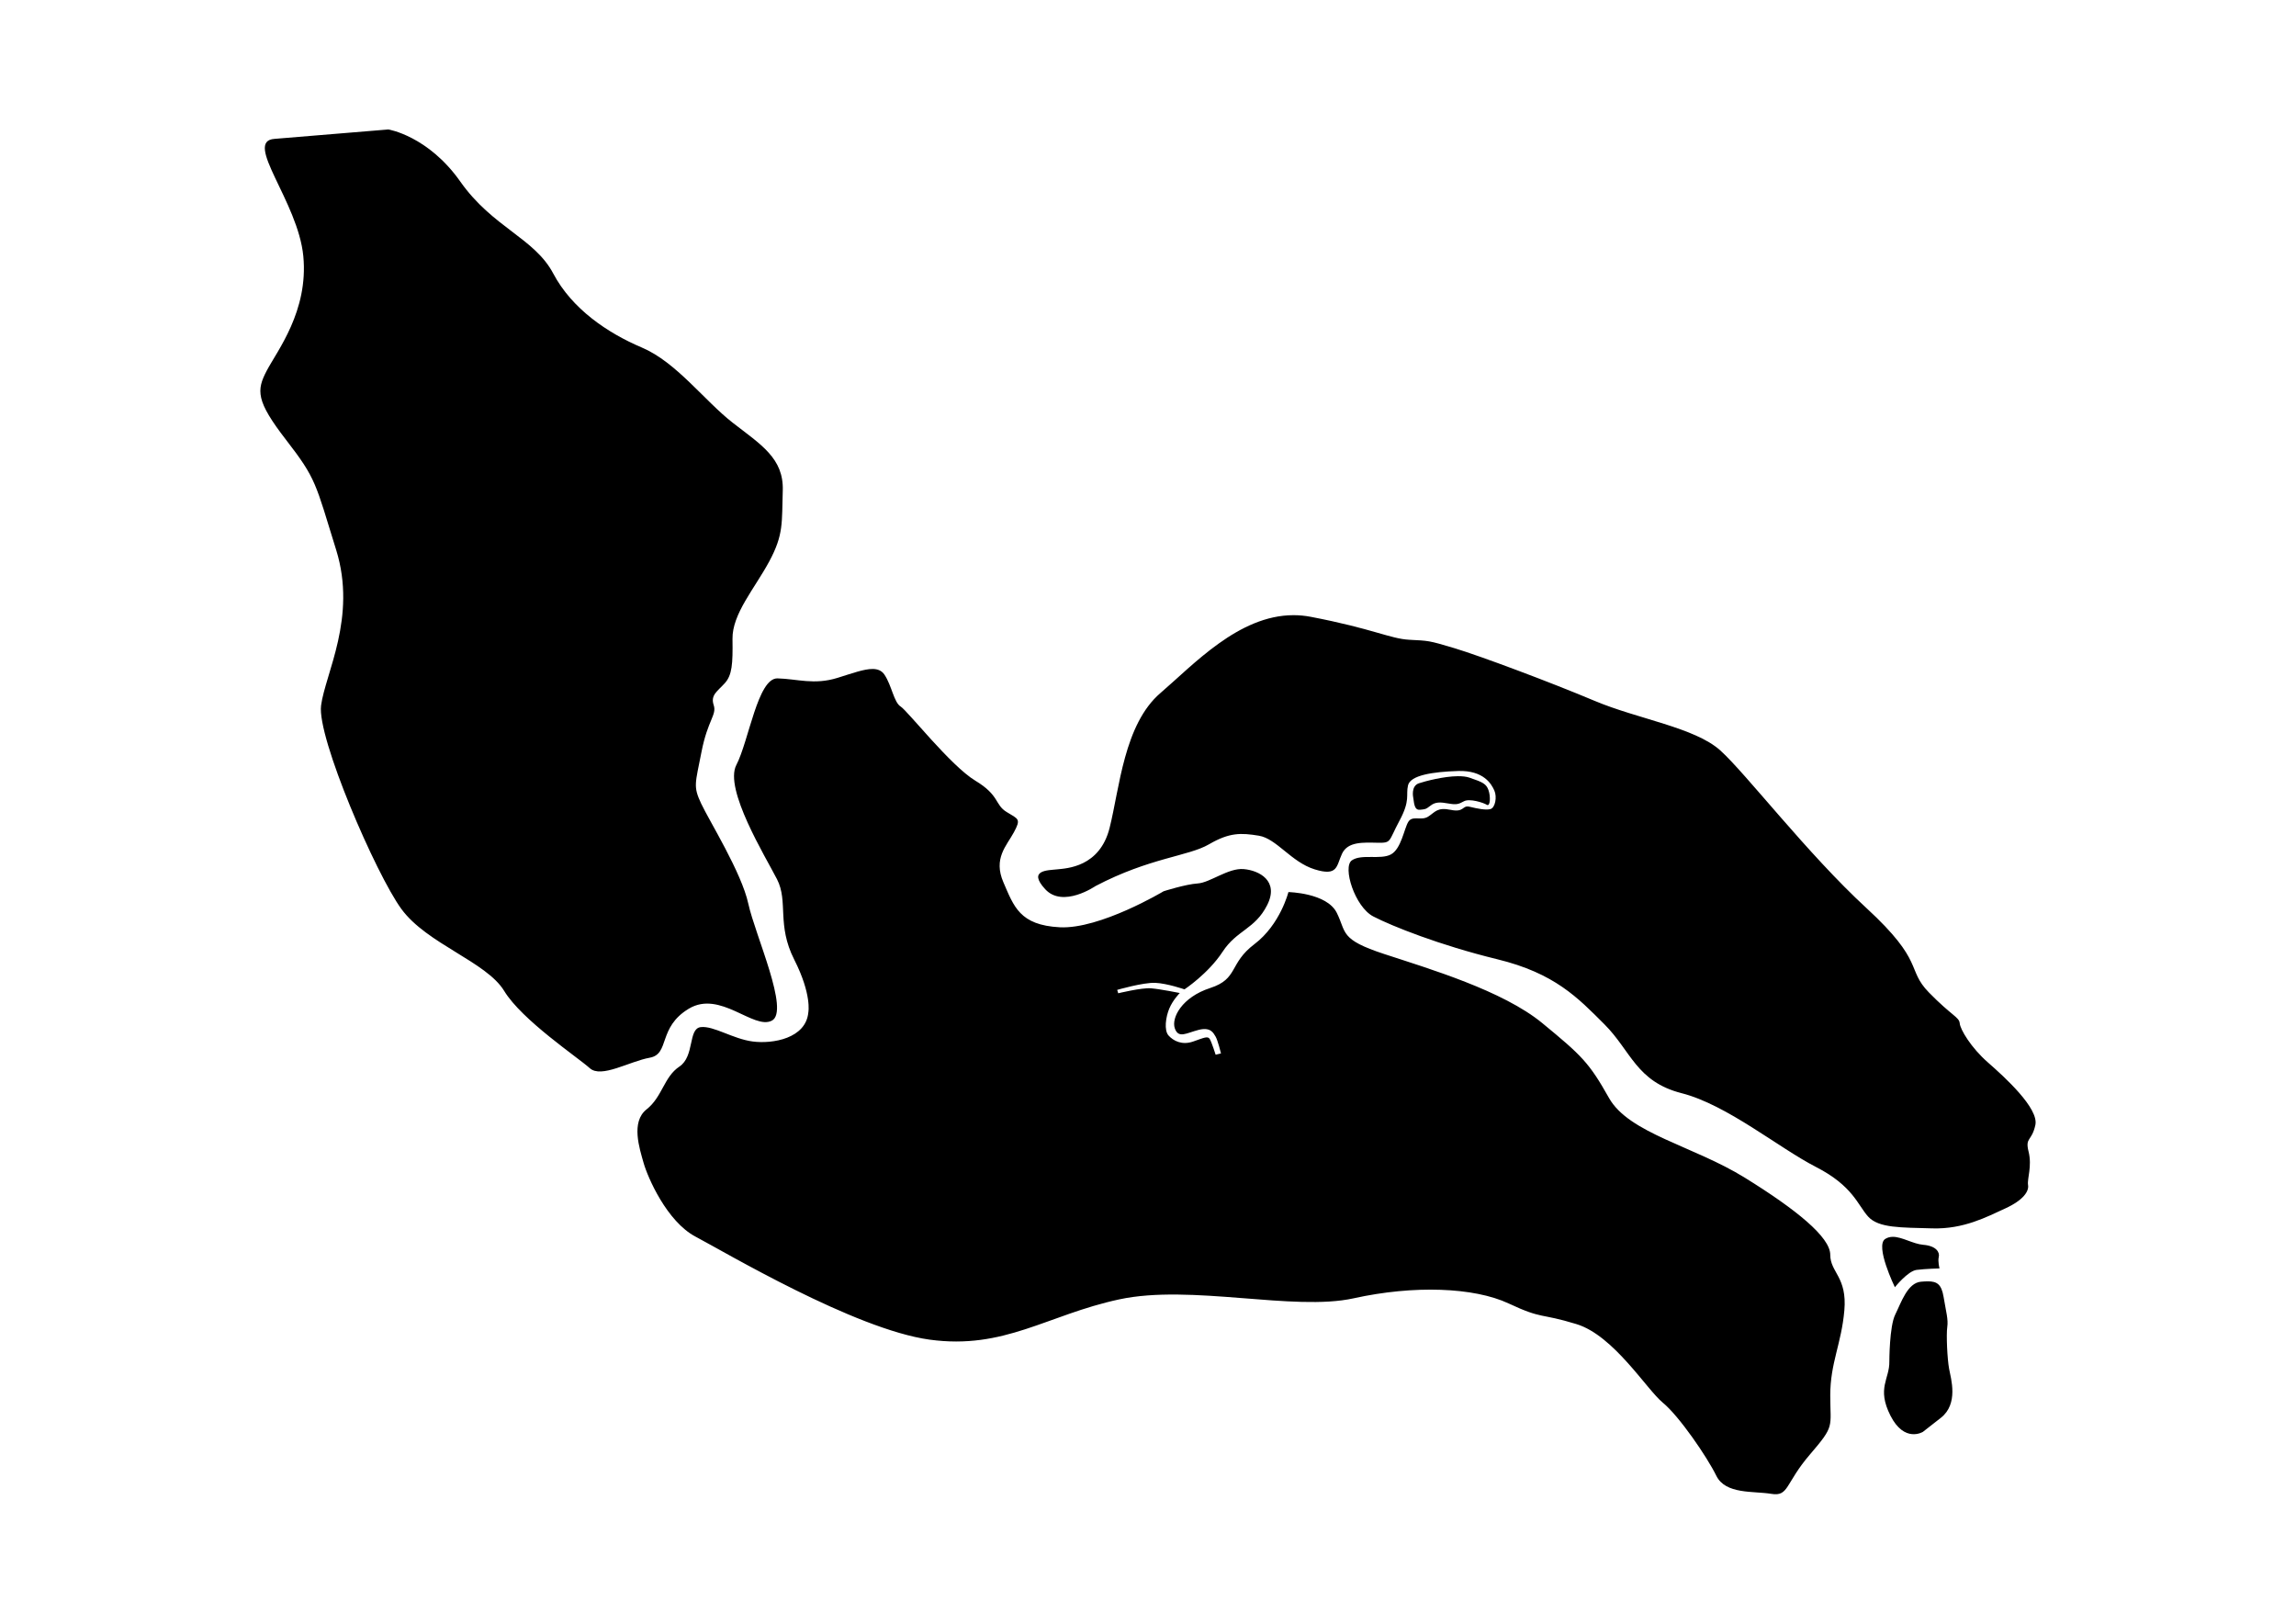
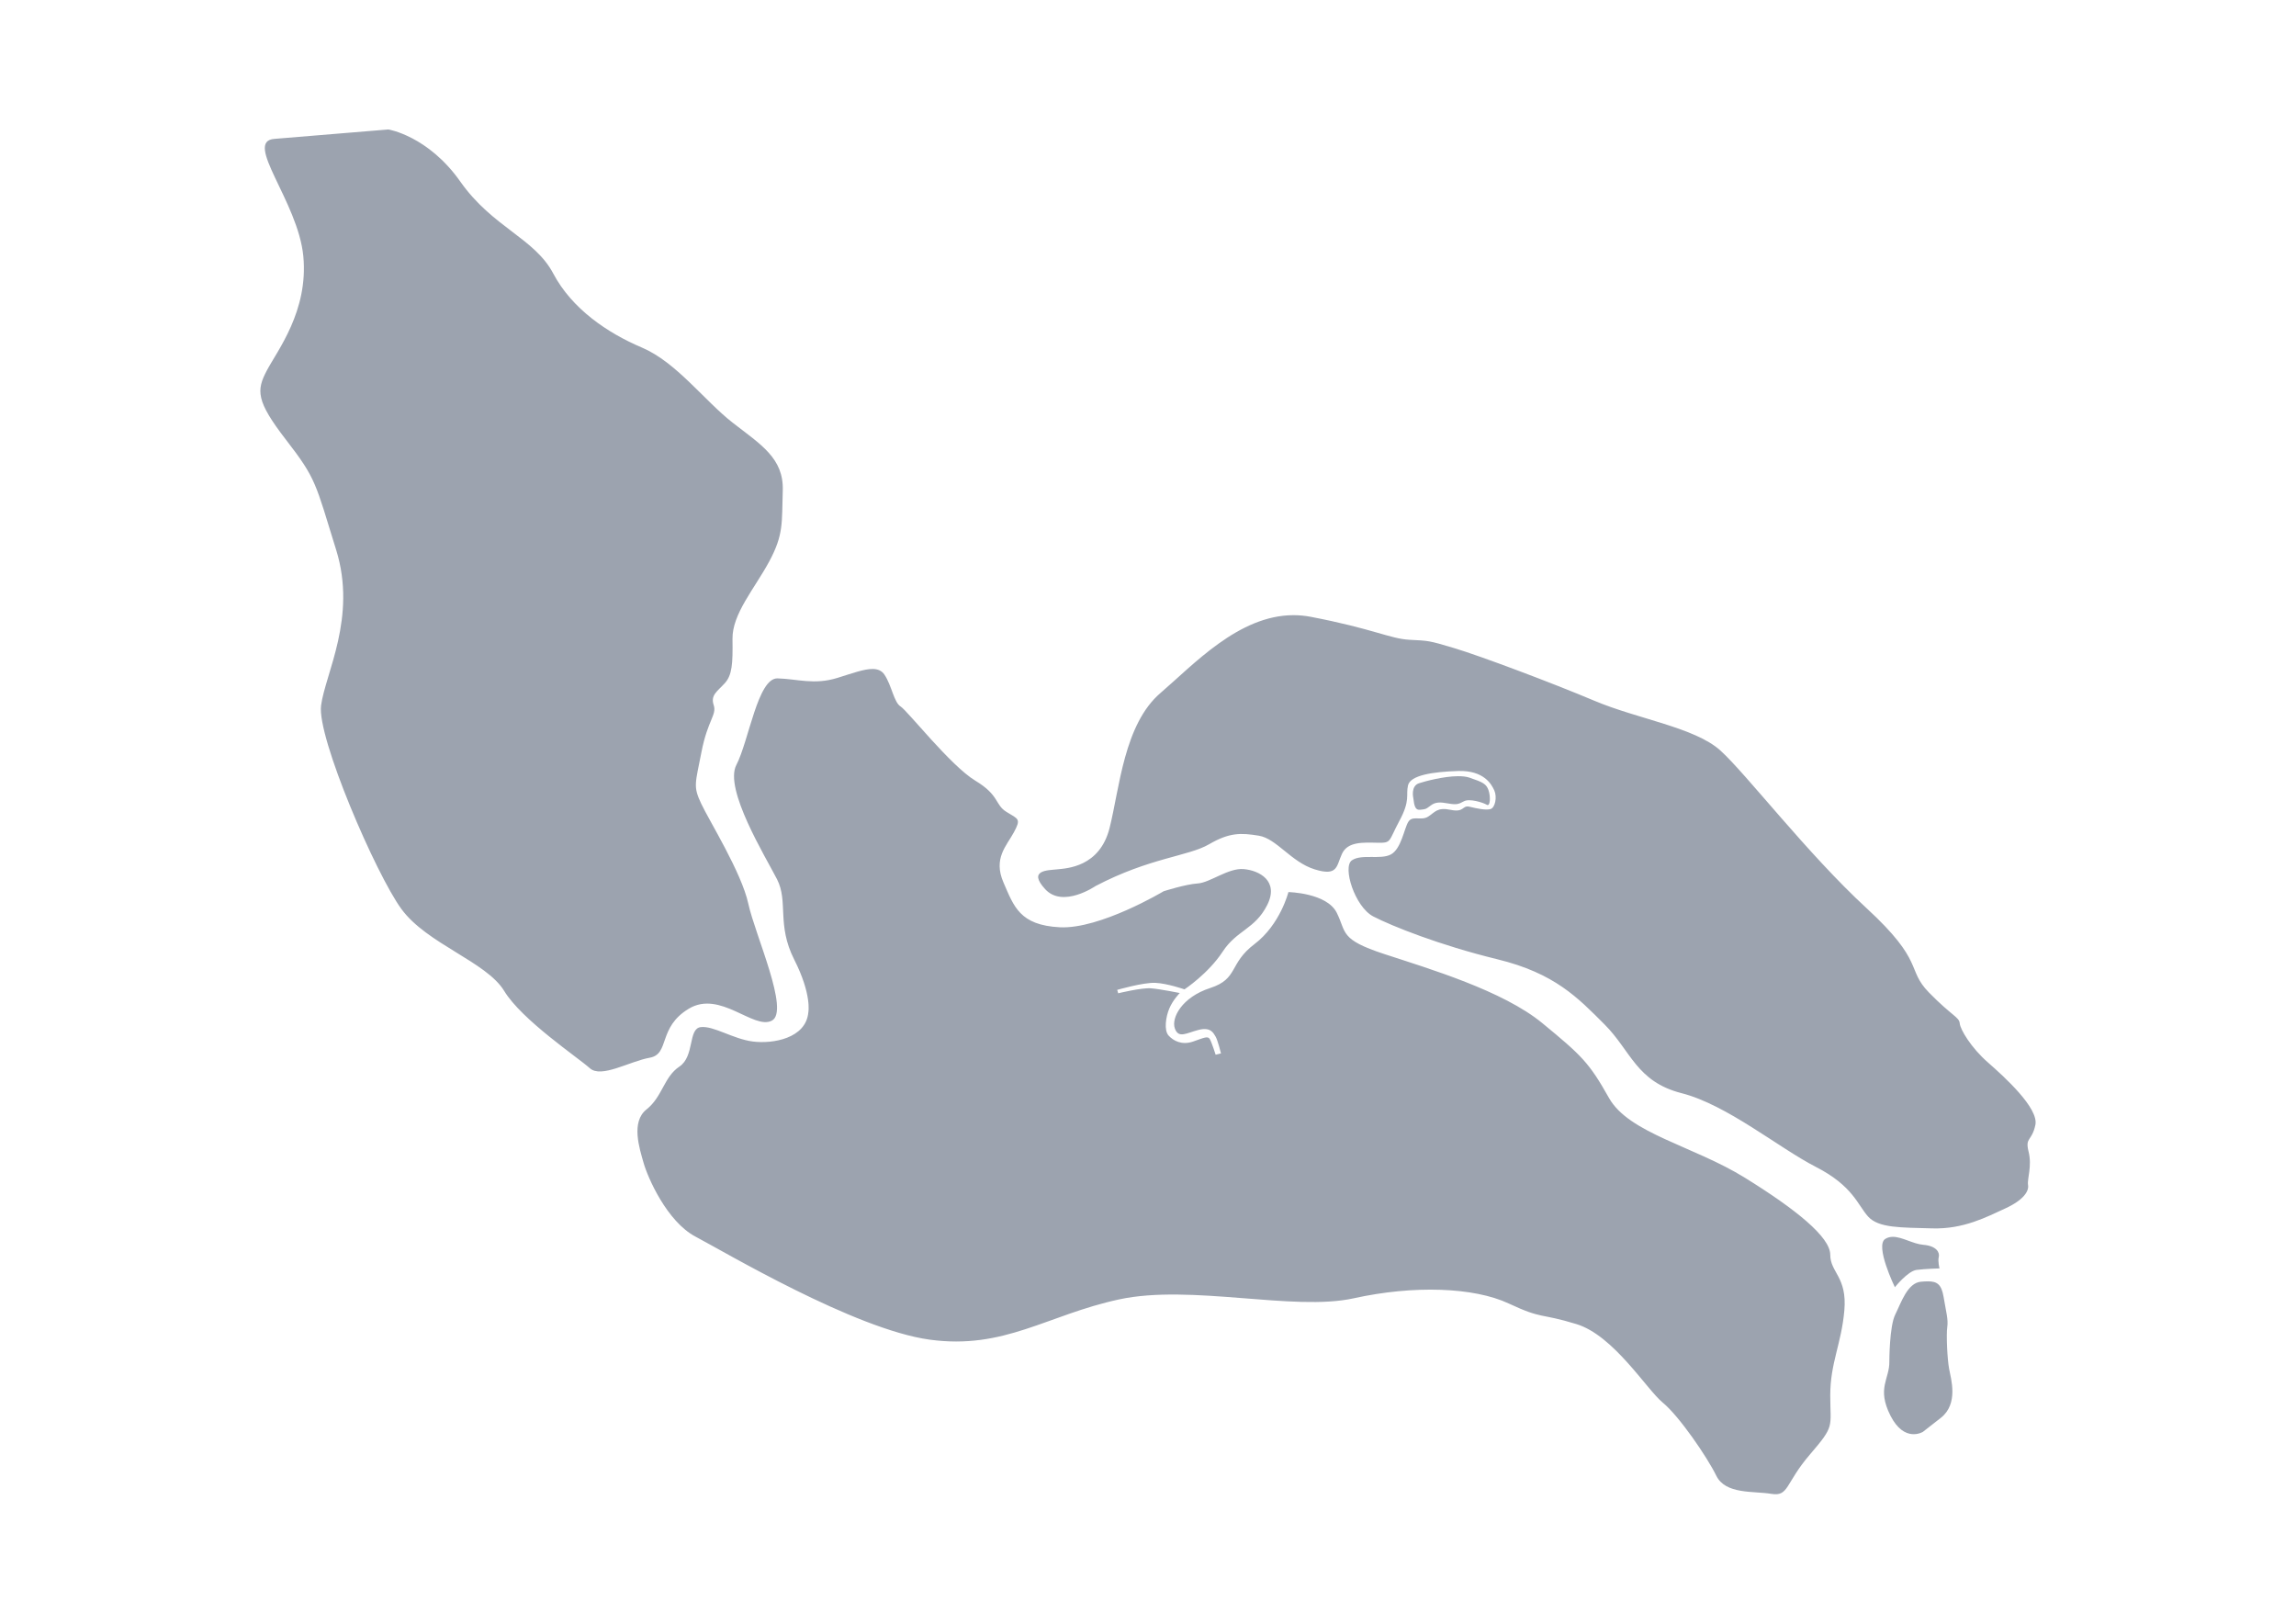
<svg xmlns="http://www.w3.org/2000/svg" width="1122.52" height="793.701" viewBox="0 0 297 210" version="1.1" id="svg5" xml:space="preserve">
  <defs id="defs2" />
  <g id="g959" style="display:inline">
-     <path id="path935" style="fill:#000000;stroke:none;stroke-width:0.265;stroke-dasharray:none" d="M 50.237 16.744 L 35.526 17.959 C 31.409 18.229 38.563 26.057 39.237 33.143 C 39.912 40.229 35.863 45.358 34.514 47.922 C 33.164 50.487 33.097 51.836 37.011 56.897 C 40.925 61.959 40.789 62.431 43.489 71.137 C 46.188 79.842 42.072 87.13 41.532 91.247 C 40.992 95.363 48.618 113.044 51.924 117.565 C 55.231 122.087 62.924 124.382 65.219 128.161 C 67.513 131.94 74.802 136.798 76.286 138.148 C 77.771 139.498 81.415 137.271 84.047 136.798 C 86.679 136.326 85.059 132.885 89.108 130.455 C 93.157 128.026 97.476 133.222 99.838 132.007 C 102.2 130.793 97.679 120.94 96.801 116.891 C 95.924 112.841 91.746 106.166 90.696 103.923 C 89.646 101.681 89.932 101.395 90.743 97.243 C 91.555 93.092 92.748 92.471 92.318 91.183 C 91.889 89.894 92.795 89.417 93.75 88.367 C 94.704 87.317 94.8 85.886 94.752 82.641 C 94.704 79.396 97.611 76.131 99.501 72.621 C 101.39 69.112 101.12 67.627 101.255 63.443 C 101.39 59.259 98.421 57.505 94.777 54.671 C 91.133 51.836 87.489 46.842 83.035 44.953 C 78.581 43.063 73.992 39.959 71.563 35.37 C 69.133 30.781 63.734 29.431 59.55 23.493 C 55.366 17.554 50.237 16.744 50.237 16.744 z M 167.311 79.563 C 160.228 79.572 154.395 85.958 150.114 89.627 C 145.39 93.676 144.817 101.977 143.534 107.073 C 142.252 112.169 137.967 112.302 136.752 112.437 C 135.538 112.572 132.906 112.504 135.2 115.001 C 137.494 117.498 141.712 114.596 141.712 114.596 C 148.731 110.918 153.724 110.75 156.39 109.197 C 159.056 107.645 160.538 107.713 162.835 108.084 C 165.132 108.456 167.019 111.492 170.056 112.437 C 173.093 113.382 172.856 111.998 173.599 110.412 C 174.341 108.827 176.332 108.961 178.188 108.995 C 180.043 109.029 179.571 108.86 181.022 106.161 C 182.472 103.462 181.831 102.874 182.135 101.572 C 182.439 100.27 185.307 99.817 188.614 99.716 C 191.921 99.615 192.933 101.403 193.304 102.246 C 193.675 103.09 193.405 104.473 192.798 104.642 C 192.19 104.811 191.077 104.575 190.098 104.339 C 189.12 104.103 189.457 105.115 187.669 104.743 C 185.881 104.372 185.644 105.047 184.733 105.621 C 183.822 106.195 182.709 105.419 182.169 106.296 C 181.629 107.173 181.258 109.805 179.908 110.514 C 178.559 111.222 176.112 110.413 174.871 111.272 C 173.63 112.131 175.253 117.285 177.639 118.526 C 180.025 119.766 186.228 122.247 193.672 124.061 C 201.116 125.874 204.101 129.038 207.543 132.48 C 210.985 135.921 211.66 139.889 217.531 141.388 C 223.402 142.886 230.105 148.469 234.901 150.926 C 239.697 153.384 240.293 155.841 241.653 157.344 C 243.013 158.847 245.9 158.752 249.956 158.871 C 254.012 158.991 257.009 157.381 259.371 156.302 C 261.733 155.222 262.475 154.074 262.34 153.265 C 262.205 152.455 262.88 150.835 262.408 148.946 C 261.935 147.056 262.813 147.664 263.285 145.504 C 263.758 143.345 259.303 139.296 257.144 137.406 C 254.984 135.517 253.567 133.155 253.5 132.345 C 253.432 131.535 252.487 131.4 249.518 128.363 C 246.549 125.326 249.046 124.449 241.42 117.431 C 233.794 110.412 225.831 100.02 222.524 97.05 C 219.218 94.081 211.862 93.001 206.261 90.639 C 200.66 88.277 191.482 84.836 188.107 83.823 C 184.733 82.811 184.801 82.879 182.304 82.744 C 179.807 82.609 177.647 81.327 169.549 79.774 C 168.79 79.629 168.044 79.562 167.311 79.563 z M 112.879 86.521 C 111.768 86.515 110.239 87.08 108.341 87.67 C 105.304 88.615 103.145 87.805 100.58 87.738 C 98.016 87.67 96.869 95.836 95.249 98.94 C 93.63 102.044 99.029 110.817 100.513 113.719 C 101.998 116.621 100.446 119.59 102.74 124.112 C 105.034 128.633 104.562 130.927 104.562 130.927 C 104.256 134.311 99.953 135.036 97.376 134.702 C 94.8 134.368 92.318 132.65 90.648 132.841 C 88.978 133.032 89.885 136.611 87.88 137.947 C 85.876 139.283 85.686 141.86 83.634 143.482 C 81.582 145.105 82.727 148.54 83.252 150.401 C 83.777 152.262 86.258 157.989 89.98 159.945 C 93.702 161.902 110.547 171.923 120.233 173.259 C 129.92 174.595 135.456 170.062 144.761 168.057 C 154.066 166.053 167.332 169.632 175.11 167.914 C 182.888 166.196 190.666 166.482 195.151 168.582 C 199.637 170.682 199.112 169.775 203.932 171.254 C 208.751 172.733 212.998 179.701 215.098 181.418 C 217.198 183.136 220.824 188.433 222.017 190.867 C 223.21 193.3 226.837 192.823 229.127 193.205 C 231.418 193.586 230.893 191.869 234.138 188.099 C 237.382 184.329 236.753 184.663 236.753 180.464 C 236.753 176.265 238.194 173.831 238.576 169.489 C 238.957 165.147 236.753 164.574 236.753 162.283 C 236.753 159.993 232.325 156.414 225.692 152.31 C 219.059 148.206 210.708 146.584 208.131 142.003 C 205.554 137.422 204.6 136.515 199.494 132.316 C 194.388 128.117 184.892 125.301 179.07 123.392 C 173.249 121.484 174.203 120.625 172.915 118.048 C 171.626 115.471 166.664 115.376 166.664 115.376 C 166.664 115.376 165.614 119.575 162.273 122.104 C 158.933 124.633 160.222 126.59 156.548 127.783 C 152.873 128.976 151.498 131.653 151.97 133.003 C 152.442 134.352 153.455 133.61 155.024 133.205 C 156.593 132.8 156.947 133.576 157.234 134.049 C 157.521 134.521 157.942 136.242 157.942 136.242 L 157.25 136.411 C 157.25 136.411 156.744 134.808 156.491 134.386 C 156.238 133.964 155.783 134.2 154.332 134.707 C 152.881 135.213 151.768 134.605 151.16 133.93 C 150.553 133.255 150.789 131.535 151.261 130.421 C 151.733 129.308 152.611 128.43 152.611 128.43 C 152.611 128.43 150.114 127.924 148.899 127.823 C 147.685 127.722 144.648 128.465 144.648 128.465 L 144.513 128.026 C 144.513 128.026 147.887 127.047 149.439 127.115 C 150.991 127.182 153.218 127.958 153.218 127.958 C 153.218 127.958 156.289 125.934 158.145 123.099 C 160.001 120.265 162.329 120.198 163.915 117.06 C 165.5 113.921 162.868 112.572 160.878 112.403 C 158.887 112.234 156.525 114.157 154.939 114.259 C 153.353 114.36 150.519 115.271 150.519 115.271 C 150.519 115.271 142.286 120.198 137.09 119.928 C 131.894 119.658 131.151 117.228 129.801 114.124 C 128.452 111.02 130.206 109.4 131.151 107.646 C 132.096 105.891 131.753 105.959 130.206 105.014 C 128.659 104.069 129.329 102.874 126.157 100.964 C 122.985 99.055 117.384 91.921 116.507 91.381 C 115.63 90.842 115.359 88.683 114.415 87.265 C 114.06 86.734 113.545 86.525 112.879 86.521 z M 188.587 100.389 C 186.739 100.403 184.379 101.031 183.553 101.302 C 182.473 101.656 182.81 103.158 182.81 103.158 C 182.945 104.322 183.097 104.794 183.704 104.727 C 184.311 104.659 184.396 104.71 185.037 104.204 C 185.678 103.698 186.302 103.732 187.348 103.917 C 188.394 104.103 188.664 104.018 189.373 103.63 C 190.082 103.242 191.87 103.799 192.325 104.086 C 192.781 104.372 192.832 103.006 192.545 102.196 C 192.258 101.387 191.836 101.167 190.081 100.576 C 189.67 100.438 189.153 100.385 188.587 100.389 z M 244.837 159.965 C 244.498 159.967 244.175 160.044 243.872 160.232 C 242.489 161.09 245.113 166.482 245.113 166.482 C 245.113 166.482 246.783 164.383 247.928 164.24 C 249.073 164.096 250.887 164.049 250.887 164.049 C 250.887 164.049 250.648 163.142 250.791 162.569 C 250.935 161.997 250.505 161.138 248.787 160.995 C 247.445 160.883 246.045 159.956 244.837 159.965 z M 249.397 165.722 C 249.13 165.721 248.832 165.74 248.501 165.767 C 246.736 165.91 245.924 168.487 245.161 170.014 C 244.397 171.541 244.397 176.074 244.397 176.074 C 244.445 178.364 242.727 179.51 244.54 183.089 C 246.353 186.667 248.739 185.188 248.739 185.188 L 251.057 183.375 C 253.375 181.562 252.366 178.317 252.127 177.028 C 251.889 175.74 251.746 172.638 251.889 171.636 C 252.032 170.634 251.746 169.727 251.412 167.723 C 251.14 166.095 250.554 165.726 249.397 165.722 z " />
+     <path id="path935" style="fill:#9ca3af;stroke:none;stroke-width:0.265;stroke-dasharray:none" d="M 50.237 16.744 L 35.526 17.959 C 31.409 18.229 38.563 26.057 39.237 33.143 C 39.912 40.229 35.863 45.358 34.514 47.922 C 33.164 50.487 33.097 51.836 37.011 56.897 C 40.925 61.959 40.789 62.431 43.489 71.137 C 46.188 79.842 42.072 87.13 41.532 91.247 C 40.992 95.363 48.618 113.044 51.924 117.565 C 55.231 122.087 62.924 124.382 65.219 128.161 C 67.513 131.94 74.802 136.798 76.286 138.148 C 77.771 139.498 81.415 137.271 84.047 136.798 C 86.679 136.326 85.059 132.885 89.108 130.455 C 93.157 128.026 97.476 133.222 99.838 132.007 C 102.2 130.793 97.679 120.94 96.801 116.891 C 95.924 112.841 91.746 106.166 90.696 103.923 C 89.646 101.681 89.932 101.395 90.743 97.243 C 91.555 93.092 92.748 92.471 92.318 91.183 C 91.889 89.894 92.795 89.417 93.75 88.367 C 94.704 87.317 94.8 85.886 94.752 82.641 C 94.704 79.396 97.611 76.131 99.501 72.621 C 101.39 69.112 101.12 67.627 101.255 63.443 C 101.39 59.259 98.421 57.505 94.777 54.671 C 91.133 51.836 87.489 46.842 83.035 44.953 C 78.581 43.063 73.992 39.959 71.563 35.37 C 69.133 30.781 63.734 29.431 59.55 23.493 C 55.366 17.554 50.237 16.744 50.237 16.744 z M 167.311 79.563 C 160.228 79.572 154.395 85.958 150.114 89.627 C 145.39 93.676 144.817 101.977 143.534 107.073 C 142.252 112.169 137.967 112.302 136.752 112.437 C 135.538 112.572 132.906 112.504 135.2 115.001 C 137.494 117.498 141.712 114.596 141.712 114.596 C 148.731 110.918 153.724 110.75 156.39 109.197 C 159.056 107.645 160.538 107.713 162.835 108.084 C 165.132 108.456 167.019 111.492 170.056 112.437 C 173.093 113.382 172.856 111.998 173.599 110.412 C 174.341 108.827 176.332 108.961 178.188 108.995 C 180.043 109.029 179.571 108.86 181.022 106.161 C 182.472 103.462 181.831 102.874 182.135 101.572 C 182.439 100.27 185.307 99.817 188.614 99.716 C 191.921 99.615 192.933 101.403 193.304 102.246 C 193.675 103.09 193.405 104.473 192.798 104.642 C 192.19 104.811 191.077 104.575 190.098 104.339 C 189.12 104.103 189.457 105.115 187.669 104.743 C 185.881 104.372 185.644 105.047 184.733 105.621 C 183.822 106.195 182.709 105.419 182.169 106.296 C 181.629 107.173 181.258 109.805 179.908 110.514 C 178.559 111.222 176.112 110.413 174.871 111.272 C 173.63 112.131 175.253 117.285 177.639 118.526 C 180.025 119.766 186.228 122.247 193.672 124.061 C 201.116 125.874 204.101 129.038 207.543 132.48 C 210.985 135.921 211.66 139.889 217.531 141.388 C 223.402 142.886 230.105 148.469 234.901 150.926 C 239.697 153.384 240.293 155.841 241.653 157.344 C 243.013 158.847 245.9 158.752 249.956 158.871 C 254.012 158.991 257.009 157.381 259.371 156.302 C 261.733 155.222 262.475 154.074 262.34 153.265 C 262.205 152.455 262.88 150.835 262.408 148.946 C 261.935 147.056 262.813 147.664 263.285 145.504 C 263.758 143.345 259.303 139.296 257.144 137.406 C 254.984 135.517 253.567 133.155 253.5 132.345 C 253.432 131.535 252.487 131.4 249.518 128.363 C 246.549 125.326 249.046 124.449 241.42 117.431 C 233.794 110.412 225.831 100.02 222.524 97.05 C 219.218 94.081 211.862 93.001 206.261 90.639 C 200.66 88.277 191.482 84.836 188.107 83.823 C 184.733 82.811 184.801 82.879 182.304 82.744 C 179.807 82.609 177.647 81.327 169.549 79.774 C 168.79 79.629 168.044 79.562 167.311 79.563 z M 112.879 86.521 C 111.768 86.515 110.239 87.08 108.341 87.67 C 105.304 88.615 103.145 87.805 100.58 87.738 C 98.016 87.67 96.869 95.836 95.249 98.94 C 93.63 102.044 99.029 110.817 100.513 113.719 C 101.998 116.621 100.446 119.59 102.74 124.112 C 105.034 128.633 104.562 130.927 104.562 130.927 C 104.256 134.311 99.953 135.036 97.376 134.702 C 94.8 134.368 92.318 132.65 90.648 132.841 C 88.978 133.032 89.885 136.611 87.88 137.947 C 85.876 139.283 85.686 141.86 83.634 143.482 C 81.582 145.105 82.727 148.54 83.252 150.401 C 83.777 152.262 86.258 157.989 89.98 159.945 C 93.702 161.902 110.547 171.923 120.233 173.259 C 129.92 174.595 135.456 170.062 144.761 168.057 C 154.066 166.053 167.332 169.632 175.11 167.914 C 182.888 166.196 190.666 166.482 195.151 168.582 C 199.637 170.682 199.112 169.775 203.932 171.254 C 208.751 172.733 212.998 179.701 215.098 181.418 C 217.198 183.136 220.824 188.433 222.017 190.867 C 223.21 193.3 226.837 192.823 229.127 193.205 C 231.418 193.586 230.893 191.869 234.138 188.099 C 237.382 184.329 236.753 184.663 236.753 180.464 C 236.753 176.265 238.194 173.831 238.576 169.489 C 238.957 165.147 236.753 164.574 236.753 162.283 C 236.753 159.993 232.325 156.414 225.692 152.31 C 219.059 148.206 210.708 146.584 208.131 142.003 C 205.554 137.422 204.6 136.515 199.494 132.316 C 194.388 128.117 184.892 125.301 179.07 123.392 C 173.249 121.484 174.203 120.625 172.915 118.048 C 171.626 115.471 166.664 115.376 166.664 115.376 C 166.664 115.376 165.614 119.575 162.273 122.104 C 158.933 124.633 160.222 126.59 156.548 127.783 C 152.873 128.976 151.498 131.653 151.97 133.003 C 152.442 134.352 153.455 133.61 155.024 133.205 C 156.593 132.8 156.947 133.576 157.234 134.049 C 157.521 134.521 157.942 136.242 157.942 136.242 L 157.25 136.411 C 157.25 136.411 156.744 134.808 156.491 134.386 C 156.238 133.964 155.783 134.2 154.332 134.707 C 152.881 135.213 151.768 134.605 151.16 133.93 C 150.553 133.255 150.789 131.535 151.261 130.421 C 151.733 129.308 152.611 128.43 152.611 128.43 C 152.611 128.43 150.114 127.924 148.899 127.823 C 147.685 127.722 144.648 128.465 144.648 128.465 L 144.513 128.026 C 144.513 128.026 147.887 127.047 149.439 127.115 C 150.991 127.182 153.218 127.958 153.218 127.958 C 153.218 127.958 156.289 125.934 158.145 123.099 C 160.001 120.265 162.329 120.198 163.915 117.06 C 165.5 113.921 162.868 112.572 160.878 112.403 C 158.887 112.234 156.525 114.157 154.939 114.259 C 153.353 114.36 150.519 115.271 150.519 115.271 C 150.519 115.271 142.286 120.198 137.09 119.928 C 131.894 119.658 131.151 117.228 129.801 114.124 C 128.452 111.02 130.206 109.4 131.151 107.646 C 132.096 105.891 131.753 105.959 130.206 105.014 C 128.659 104.069 129.329 102.874 126.157 100.964 C 122.985 99.055 117.384 91.921 116.507 91.381 C 115.63 90.842 115.359 88.683 114.415 87.265 C 114.06 86.734 113.545 86.525 112.879 86.521 z M 188.587 100.389 C 186.739 100.403 184.379 101.031 183.553 101.302 C 182.473 101.656 182.81 103.158 182.81 103.158 C 182.945 104.322 183.097 104.794 183.704 104.727 C 184.311 104.659 184.396 104.71 185.037 104.204 C 185.678 103.698 186.302 103.732 187.348 103.917 C 188.394 104.103 188.664 104.018 189.373 103.63 C 190.082 103.242 191.87 103.799 192.325 104.086 C 192.781 104.372 192.832 103.006 192.545 102.196 C 192.258 101.387 191.836 101.167 190.081 100.576 C 189.67 100.438 189.153 100.385 188.587 100.389 z M 244.837 159.965 C 244.498 159.967 244.175 160.044 243.872 160.232 C 242.489 161.09 245.113 166.482 245.113 166.482 C 245.113 166.482 246.783 164.383 247.928 164.24 C 249.073 164.096 250.887 164.049 250.887 164.049 C 250.887 164.049 250.648 163.142 250.791 162.569 C 250.935 161.997 250.505 161.138 248.787 160.995 C 247.445 160.883 246.045 159.956 244.837 159.965 z M 249.397 165.722 C 249.13 165.721 248.832 165.74 248.501 165.767 C 246.736 165.91 245.924 168.487 245.161 170.014 C 244.397 171.541 244.397 176.074 244.397 176.074 C 244.445 178.364 242.727 179.51 244.54 183.089 C 246.353 186.667 248.739 185.188 248.739 185.188 L 251.057 183.375 C 253.375 181.562 252.366 178.317 252.127 177.028 C 251.889 175.74 251.746 172.638 251.889 171.636 C 252.032 170.634 251.746 169.727 251.412 167.723 C 251.14 166.095 250.554 165.726 249.397 165.722 z " />
  </g>
</svg>
